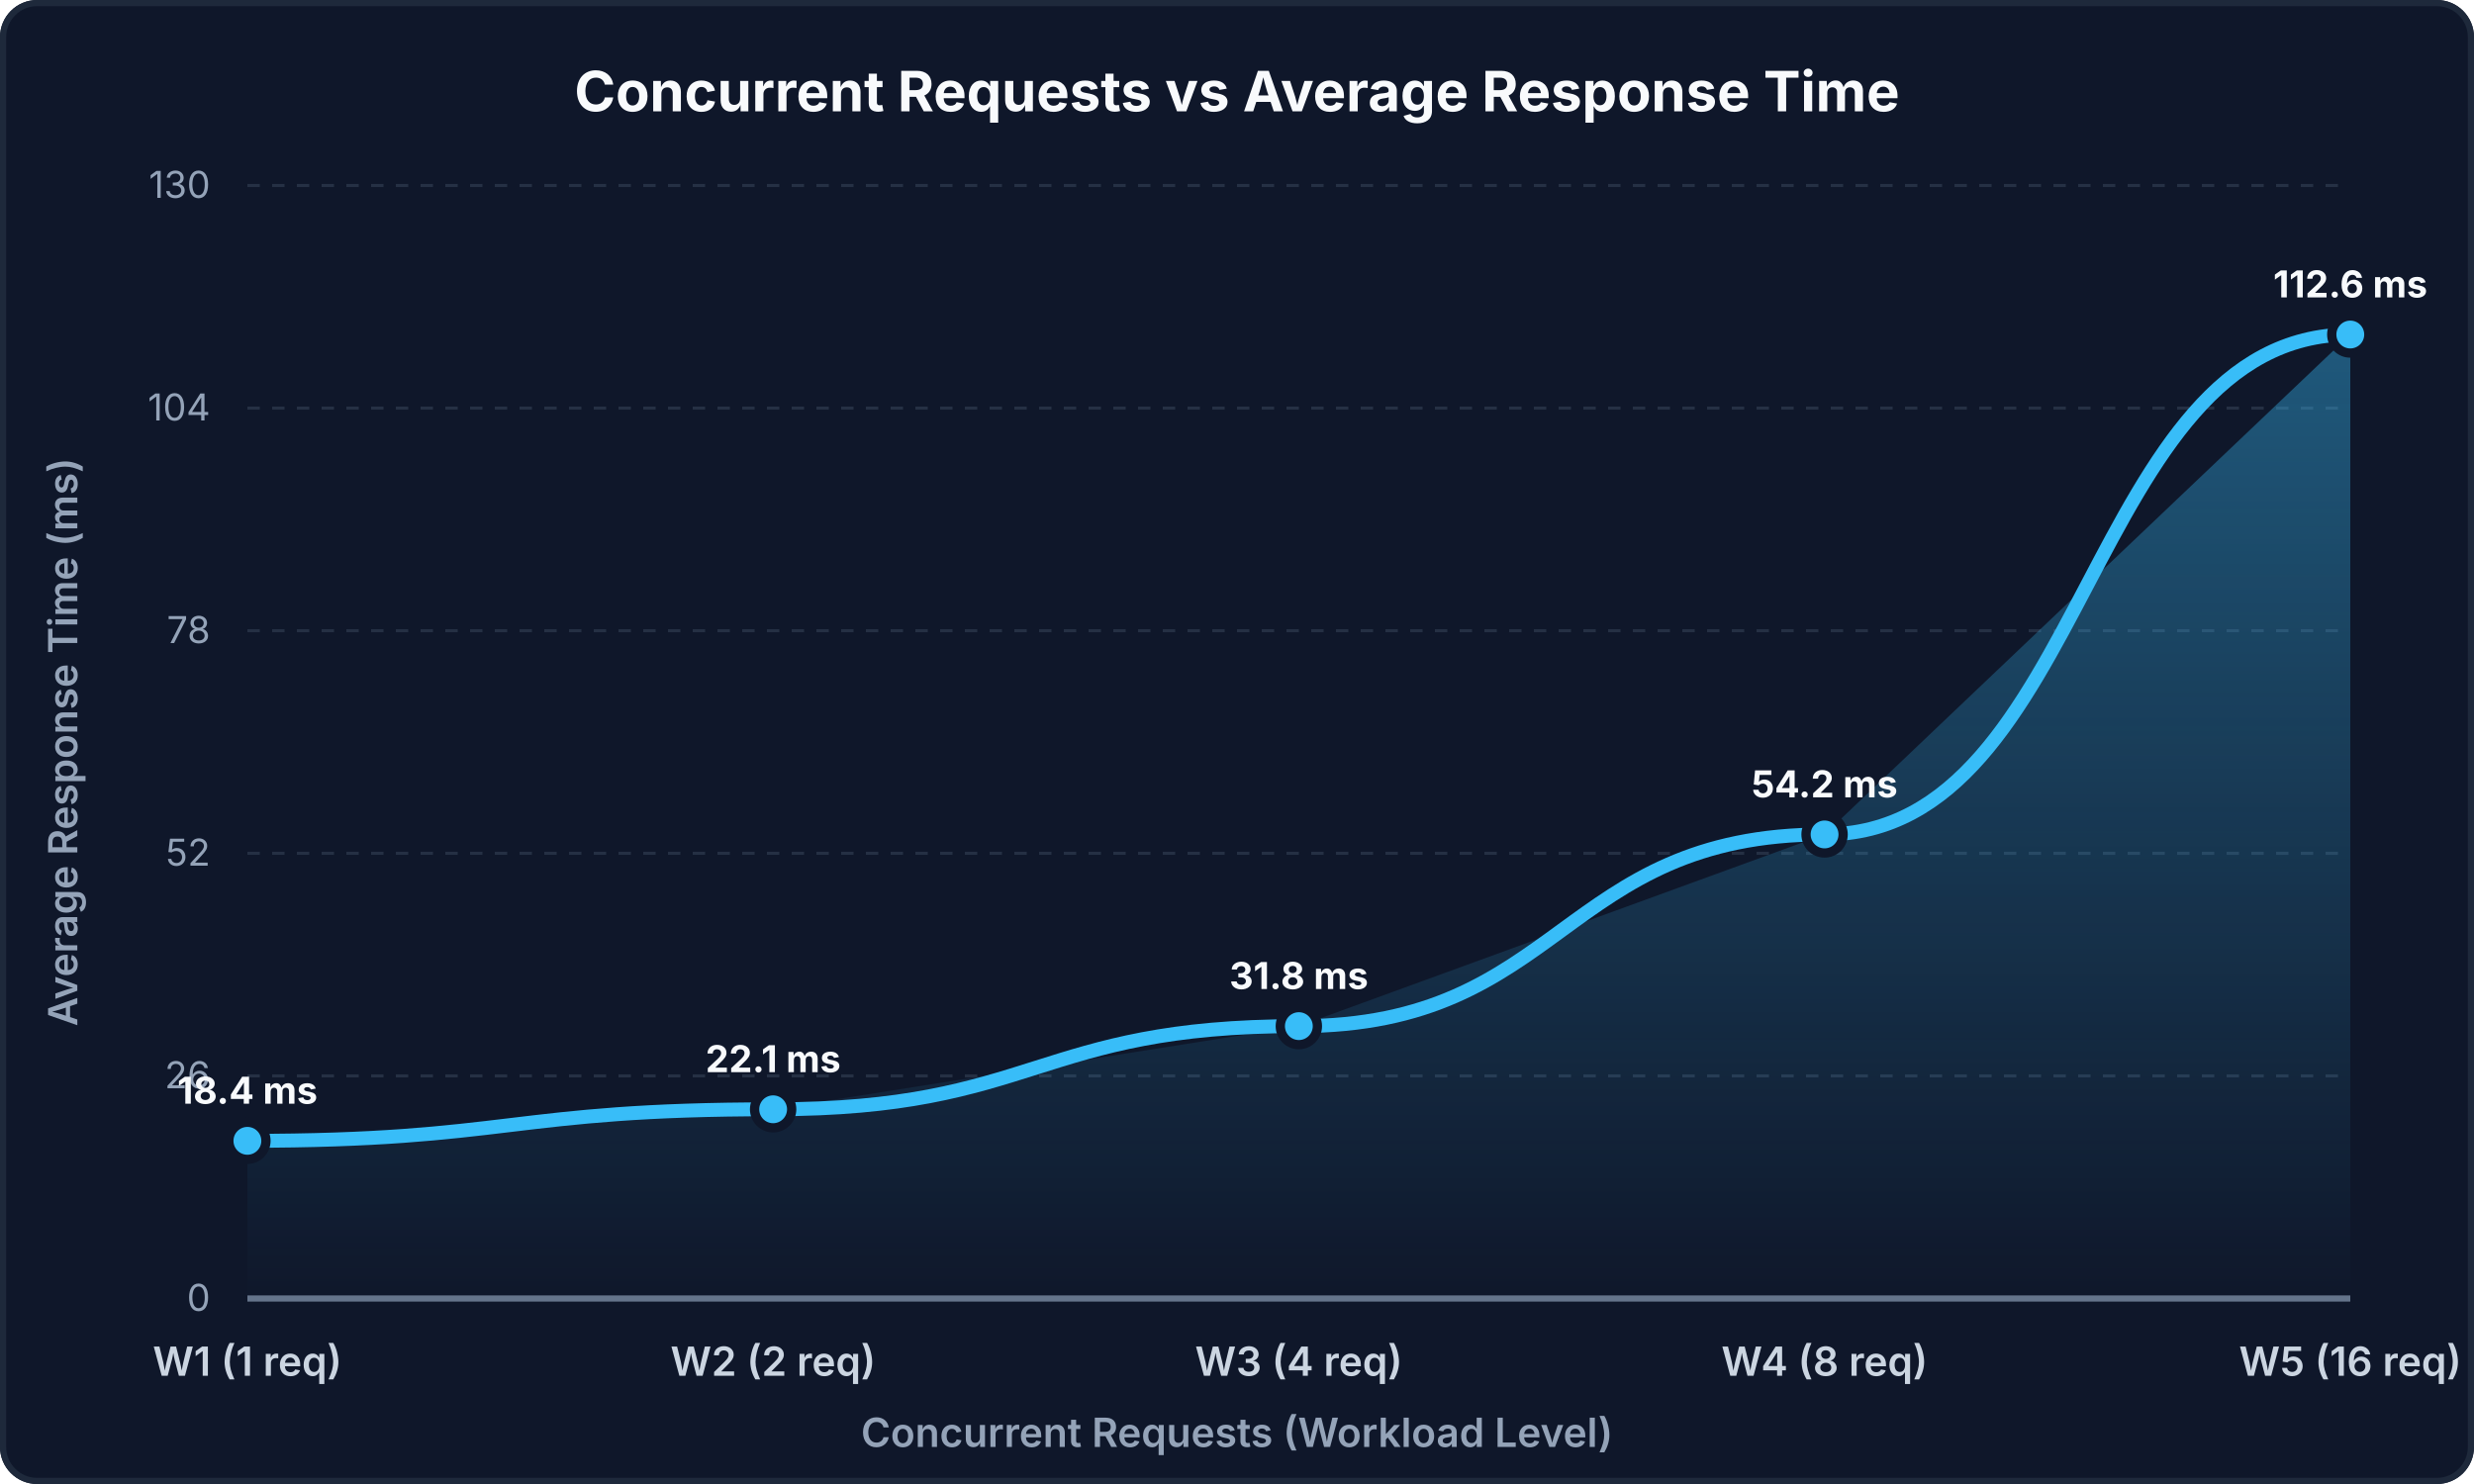
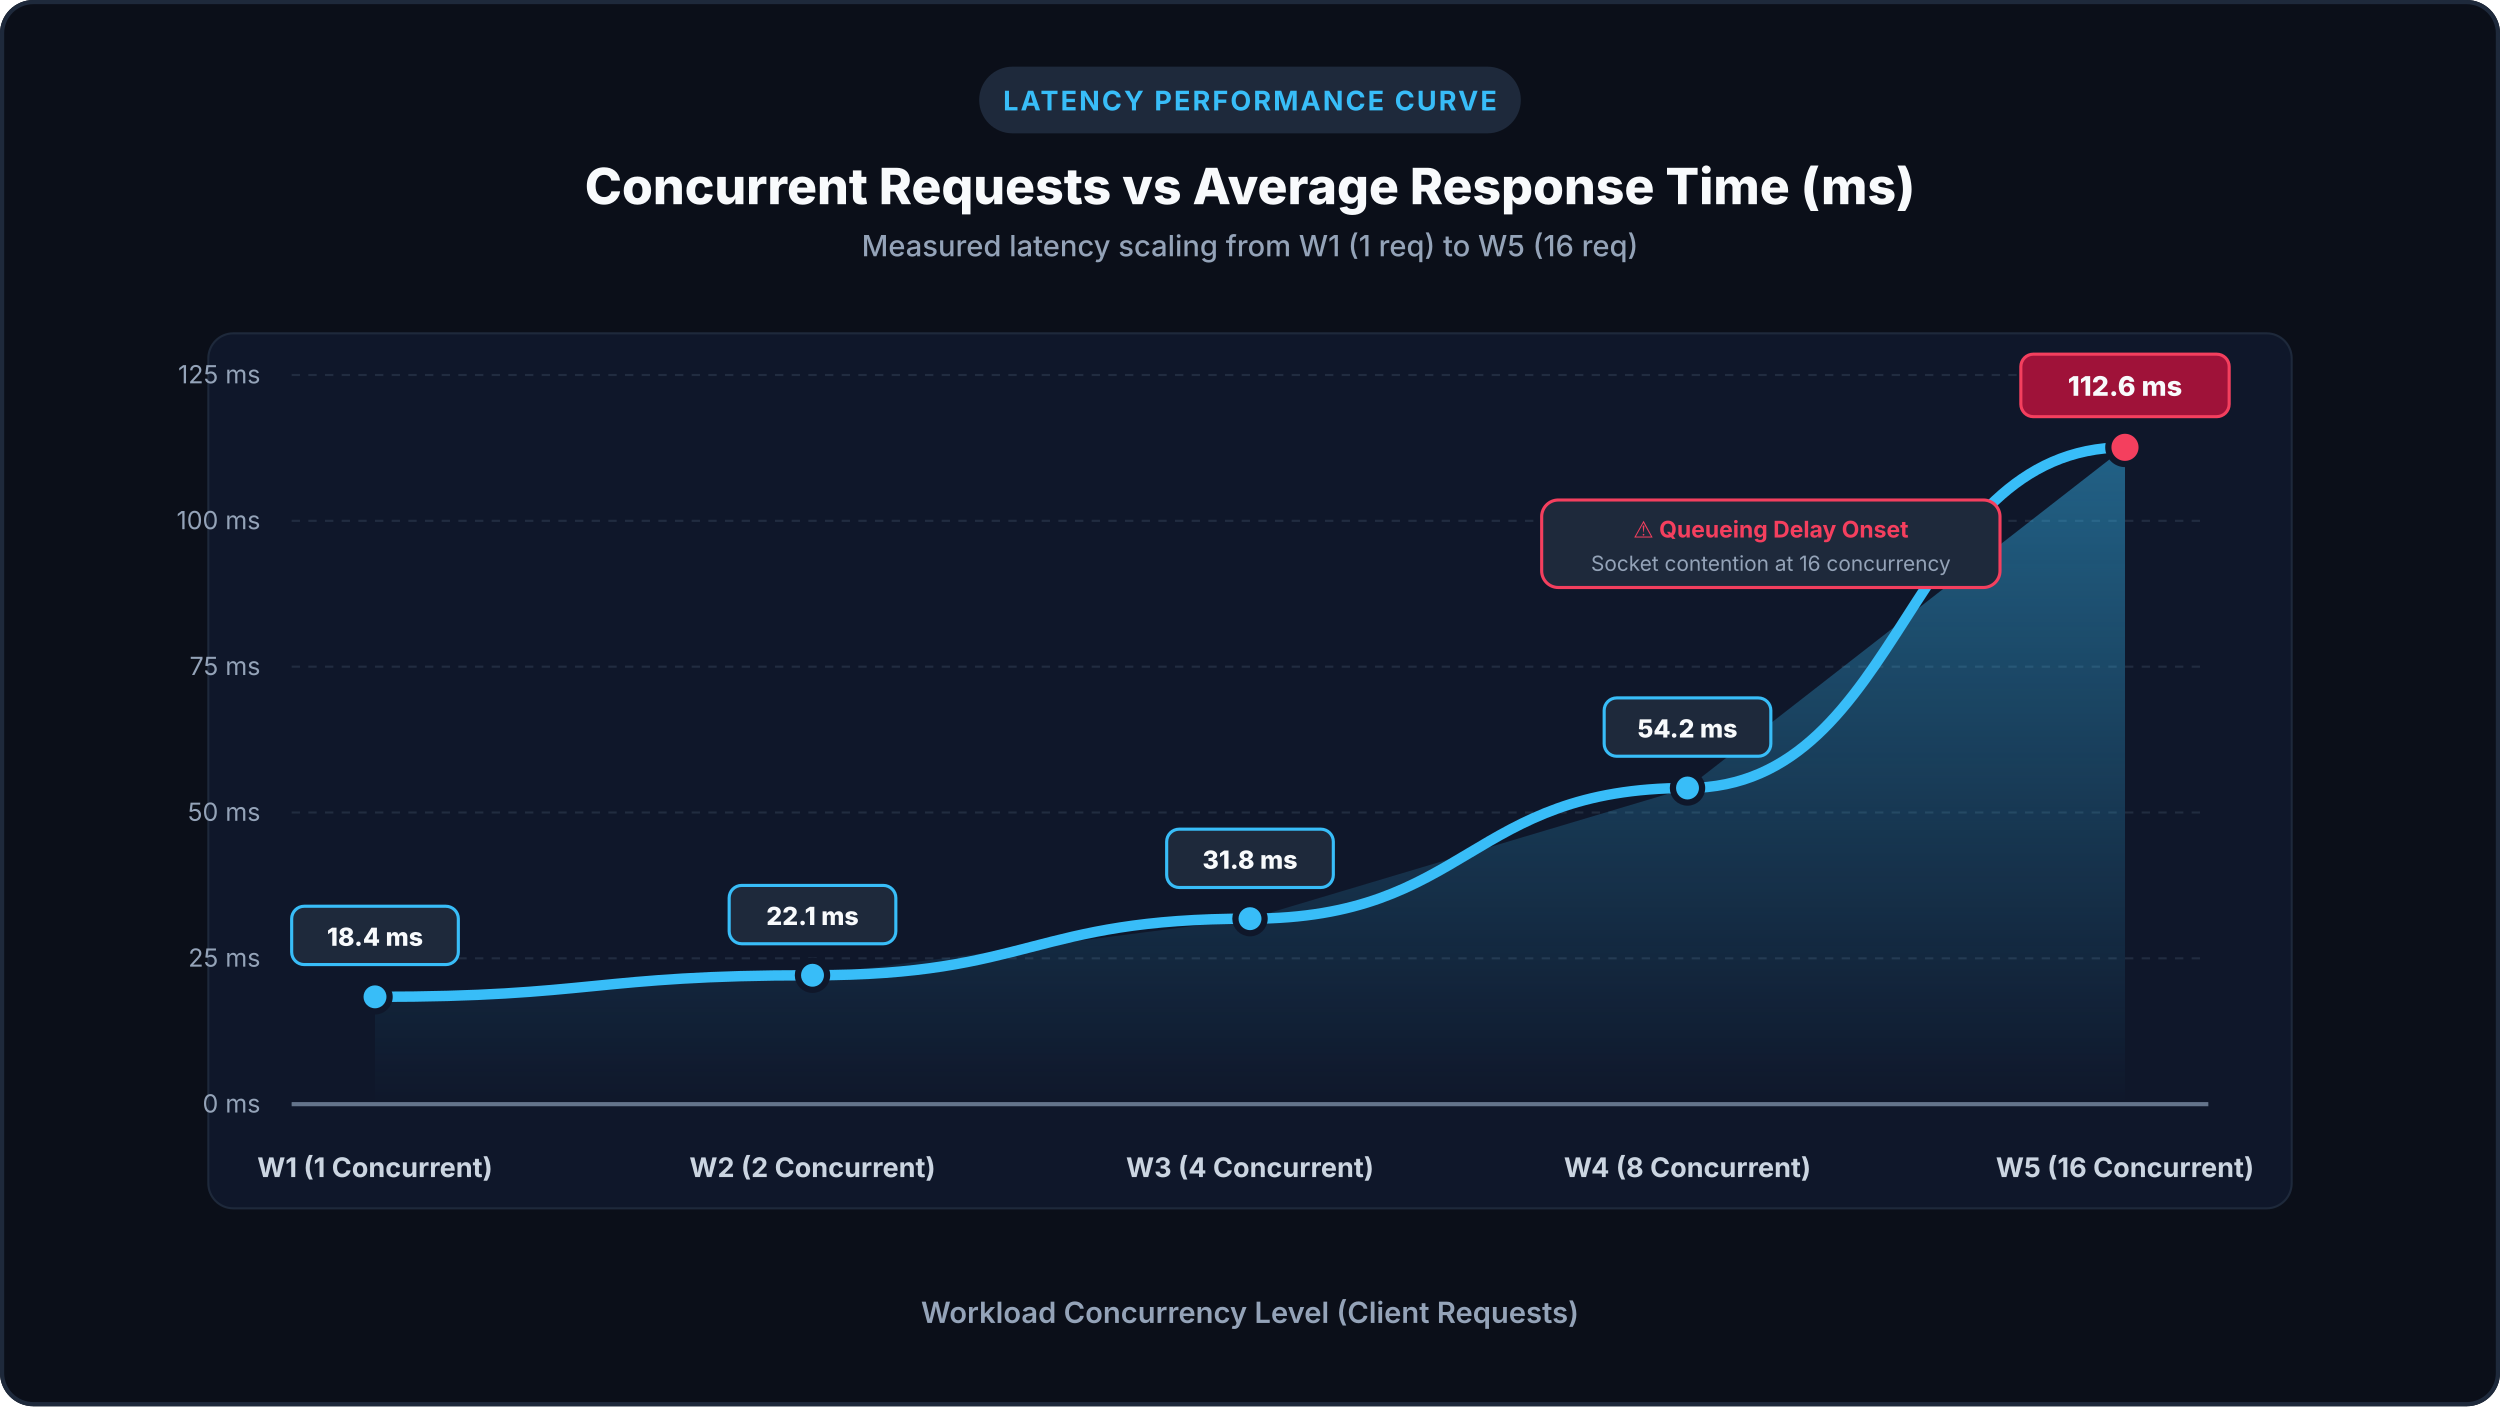
- <svg xmlns="http://www.w3.org/2000/svg" width="800" height="480" viewBox="0 0 800 480">
+ <svg xmlns="http://www.w3.org/2000/svg" width="1200" height="675" viewBox="0 0 1200 675">
  <defs>
-     <linearGradient id="respTimeGrad" x1="0" y1="0" x2="0" y2="1">
-       <stop offset="0%" stop-color="#38bdf8" stop-opacity="0.4" />
-       <stop offset="100%" stop-color="#38bdf8" stop-opacity="0.0" />
+     <linearGradient id="respGrad" x1="0" y1="0" x2="0" y2="1">
+       <stop offset="0%" stop-color="#38BDF8" stop-opacity="0.45" />
+       <stop offset="100%" stop-color="#38BDF8" stop-opacity="0.0" />
    </linearGradient>
  </defs>
-   <rect width="800" height="480" rx="12" fill="#0f172a" />
-   <rect x="1" y="1" width="798" height="478" rx="11" fill="none" stroke="#1e293b" stroke-width="2" />
-   <text x="400" y="36" fill="#f8fafc" font-family="Inter, system-ui, sans-serif" font-size="18" font-weight="700" text-anchor="middle">Concurrent Requests vs Average Response Time</text>
-   <text x="25" y="240" fill="#94a3b8" font-family="Inter, system-ui, sans-serif" font-size="13" font-weight="600" text-anchor="middle" transform="rotate(-90, 25, 240)">Average Response Time (ms)</text>
-   <text x="400" y="468" fill="#94a3b8" font-family="Inter, system-ui, sans-serif" font-size="13" font-weight="600" text-anchor="middle">Concurrent Requests (Workload Level)</text>
-   <line x1="80" y1="420" x2="760" y2="420" stroke="#334155" stroke-dasharray="4,4" opacity="0.6" />
-   <text x="68" y="424" fill="#94a3b8" font-family="Inter, system-ui, sans-serif" font-size="12" text-anchor="end">0</text>
-   <line x1="80" y1="348" x2="760" y2="348" stroke="#334155" stroke-dasharray="4,4" opacity="0.6" />
-   <text x="68" y="352" fill="#94a3b8" font-family="Inter, system-ui, sans-serif" font-size="12" text-anchor="end">26</text>
-   <line x1="80" y1="276" x2="760" y2="276" stroke="#334155" stroke-dasharray="4,4" opacity="0.6" />
-   <text x="68" y="280" fill="#94a3b8" font-family="Inter, system-ui, sans-serif" font-size="12" text-anchor="end">52</text>
-   <line x1="80" y1="204" x2="760" y2="204" stroke="#334155" stroke-dasharray="4,4" opacity="0.6" />
-   <text x="68" y="208" fill="#94a3b8" font-family="Inter, system-ui, sans-serif" font-size="12" text-anchor="end">78</text>
-   <line x1="80" y1="132" x2="760" y2="132" stroke="#334155" stroke-dasharray="4,4" opacity="0.6" />
-   <text x="68" y="136" fill="#94a3b8" font-family="Inter, system-ui, sans-serif" font-size="12" text-anchor="end">104</text>
-   <line x1="80" y1="60" x2="760" y2="60" stroke="#334155" stroke-dasharray="4,4" opacity="0.6" />
-   <text x="68" y="64" fill="#94a3b8" font-family="Inter, system-ui, sans-serif" font-size="12" text-anchor="end">130</text>
-   <text x="80" y="445" fill="#cbd5e1" font-family="Inter, system-ui, sans-serif" font-size="13" font-weight="600" text-anchor="middle">W1 (1 req)</text>
-   <text x="250" y="445" fill="#cbd5e1" font-family="Inter, system-ui, sans-serif" font-size="13" font-weight="600" text-anchor="middle">W2 (2 req)</text>
-   <text x="420" y="445" fill="#cbd5e1" font-family="Inter, system-ui, sans-serif" font-size="13" font-weight="600" text-anchor="middle">W3 (4 req)</text>
-   <text x="590" y="445" fill="#cbd5e1" font-family="Inter, system-ui, sans-serif" font-size="13" font-weight="600" text-anchor="middle">W4 (8 req)</text>
-   <text x="760" y="445" fill="#cbd5e1" font-family="Inter, system-ui, sans-serif" font-size="13" font-weight="600" text-anchor="middle">W5 (16 req)</text>
-   <line x1="80" y1="420" x2="760" y2="420" stroke="#64748b" stroke-width="2" />
-   <path d="M 80 369 L 250 358.8 L 420 331.9 L 590 269.9 L 760 108.2 L 760 420 L 80 420 Z" fill="url(#respTimeGrad)" />
-   <path d="M 80 369 C 165 369, 165 358.8, 250 358.8 C 335 358.8, 335 331.9, 420 331.9 C 505 331.9, 505 269.9, 590 269.9 C 675 269.9, 675 108.2, 760 108.2" fill="none" stroke="#38bdf8" stroke-width="4.5" stroke-linecap="round" />
-   <circle cx="80" cy="369" r="6" fill="#38bdf8" stroke="#0f172a" stroke-width="3" />
-   <text x="80" y="357" fill="#f8fafc" font-family="Inter, system-ui, sans-serif" font-size="12" font-weight="700" text-anchor="middle">18.4 ms</text>
-   <circle cx="250" cy="358.8" r="6" fill="#38bdf8" stroke="#0f172a" stroke-width="3" />
-   <text x="250" y="346.8" fill="#f8fafc" font-family="Inter, system-ui, sans-serif" font-size="12" font-weight="700" text-anchor="middle">22.1 ms</text>
-   <circle cx="420" cy="331.9" r="6" fill="#38bdf8" stroke="#0f172a" stroke-width="3" />
-   <text x="420" y="319.9" fill="#f8fafc" font-family="Inter, system-ui, sans-serif" font-size="12" font-weight="700" text-anchor="middle">31.8 ms</text>
-   <circle cx="590" cy="269.9" r="6" fill="#38bdf8" stroke="#0f172a" stroke-width="3" />
-   <text x="590" y="257.9" fill="#f8fafc" font-family="Inter, system-ui, sans-serif" font-size="12" font-weight="700" text-anchor="middle">54.2 ms</text>
-   <circle cx="760" cy="108.2" r="6" fill="#38bdf8" stroke="#0f172a" stroke-width="3" />
-   <text x="760" y="96.2" fill="#f8fafc" font-family="Inter, system-ui, sans-serif" font-size="12" font-weight="700" text-anchor="middle">112.6 ms</text>
+   <rect width="1200" height="675" rx="16" fill="#0B0F19" />
+   <rect x="1" y="1" width="1198" height="673" rx="15" fill="none" stroke="#1E293B" stroke-width="2" />
+   <rect x="470" y="32" width="260" height="32" rx="16" fill="#1E293B" />
+   <text x="600" y="53" fill="#38BDF8" font-family="Inter, system-ui, sans-serif" font-size="13" font-weight="700" text-anchor="middle" letter-spacing="1">LATENCY PERFORMANCE CURVE</text>
+   <text x="600" y="98" fill="#F8FAFC" font-family="Inter, system-ui, sans-serif" font-size="24" font-weight="800" text-anchor="middle">Concurrent Requests vs Average Response Time (ms)</text>
+   <text x="600" y="123" fill="#94A3B8" font-family="Inter, system-ui, sans-serif" font-size="14" font-weight="500" text-anchor="middle">Measured latency scaling from W1 (1 req) to W5 (16 req)</text>
+   <rect x="100" y="160" width="1000" height="420" rx="12" fill="#0F172A" stroke="#1E293B" />
+   <line x1="140" y1="530" x2="1060" y2="530" stroke="#334155" stroke-dasharray="4,4" opacity="0.5" />
+   <text x="125" y="534" fill="#94A3B8" font-family="Inter, system-ui, sans-serif" font-size="12" text-anchor="end">0 ms</text>
+   <line x1="140" y1="460" x2="1060" y2="460" stroke="#334155" stroke-dasharray="4,4" opacity="0.5" />
+   <text x="125" y="464" fill="#94A3B8" font-family="Inter, system-ui, sans-serif" font-size="12" text-anchor="end">25 ms</text>
+   <line x1="140" y1="390" x2="1060" y2="390" stroke="#334155" stroke-dasharray="4,4" opacity="0.5" />
+   <text x="125" y="394" fill="#94A3B8" font-family="Inter, system-ui, sans-serif" font-size="12" text-anchor="end">50 ms</text>
+   <line x1="140" y1="320" x2="1060" y2="320" stroke="#334155" stroke-dasharray="4,4" opacity="0.5" />
+   <text x="125" y="324" fill="#94A3B8" font-family="Inter, system-ui, sans-serif" font-size="12" text-anchor="end">75 ms</text>
+   <line x1="140" y1="250" x2="1060" y2="250" stroke="#334155" stroke-dasharray="4,4" opacity="0.5" />
+   <text x="125" y="254" fill="#94A3B8" font-family="Inter, system-ui, sans-serif" font-size="12" text-anchor="end">100 ms</text>
+   <line x1="140" y1="180" x2="1060" y2="180" stroke="#334155" stroke-dasharray="4,4" opacity="0.5" />
+   <text x="125" y="184" fill="#94A3B8" font-family="Inter, system-ui, sans-serif" font-size="12" text-anchor="end">125 ms</text>
+   <text x="180" y="565" fill="#CBD5E1" font-family="Inter, system-ui, sans-serif" font-size="13" font-weight="700" text-anchor="middle">W1 (1 Concurrent)</text>
+   <text x="390" y="565" fill="#CBD5E1" font-family="Inter, system-ui, sans-serif" font-size="13" font-weight="700" text-anchor="middle">W2 (2 Concurrent)</text>
+   <text x="600" y="565" fill="#CBD5E1" font-family="Inter, system-ui, sans-serif" font-size="13" font-weight="700" text-anchor="middle">W3 (4 Concurrent)</text>
+   <text x="810" y="565" fill="#CBD5E1" font-family="Inter, system-ui, sans-serif" font-size="13" font-weight="700" text-anchor="middle">W4 (8 Concurrent)</text>
+   <text x="1020" y="565" fill="#CBD5E1" font-family="Inter, system-ui, sans-serif" font-size="13" font-weight="700" text-anchor="middle">W5 (16 Concurrent)</text>
+   <line x1="140" y1="530" x2="1060" y2="530" stroke="#64748B" stroke-width="2" />
+   <path d="M 180 478.48 L 390 468.12 L 600 440.96 L 810 378.24 L 1020 214.72 L 1020 530 L 180 530 Z" fill="url(#respGrad)" />
+   <path d="M 180 478.48 C 285 478.48, 285 468.12, 390 468.12 C 495 468.12, 495 440.96, 600 440.96 C 705 440.96, 705 378.24, 810 378.24 C 915 378.24, 915 214.72, 1020 214.72" fill="none" stroke="#38BDF8" stroke-width="5" stroke-linecap="round" />
+   <circle cx="180" cy="478.48" r="7" fill="#38BDF8" stroke="#0F172A" stroke-width="3" />
+   <rect x="140" y="435" width="80" height="28" rx="6" fill="#1E293B" stroke="#38BDF8" stroke-width="1.5" />
+   <text x="180" y="454" fill="#F8FAFC" font-family="Inter, system-ui, sans-serif" font-size="12" font-weight="800" text-anchor="middle">18.4 ms</text>
+   <circle cx="390" cy="468.12" r="7" fill="#38BDF8" stroke="#0F172A" stroke-width="3" />
+   <rect x="350" y="425" width="80" height="28" rx="6" fill="#1E293B" stroke="#38BDF8" stroke-width="1.5" />
+   <text x="390" y="444" fill="#F8FAFC" font-family="Inter, system-ui, sans-serif" font-size="12" font-weight="800" text-anchor="middle">22.1 ms</text>
+   <circle cx="600" cy="440.96" r="7" fill="#38BDF8" stroke="#0F172A" stroke-width="3" />
+   <rect x="560" y="398" width="80" height="28" rx="6" fill="#1E293B" stroke="#38BDF8" stroke-width="1.5" />
+   <text x="600" y="417" fill="#F8FAFC" font-family="Inter, system-ui, sans-serif" font-size="12" font-weight="800" text-anchor="middle">31.8 ms</text>
+   <circle cx="810" cy="378.24" r="7" fill="#38BDF8" stroke="#0F172A" stroke-width="3" />
+   <rect x="770" y="335" width="80" height="28" rx="6" fill="#1E293B" stroke="#38BDF8" stroke-width="1.5" />
+   <text x="810" y="354" fill="#F8FAFC" font-family="Inter, system-ui, sans-serif" font-size="12" font-weight="800" text-anchor="middle">54.2 ms</text>
+   <circle cx="1020" cy="214.72" r="8" fill="#F43F5E" stroke="#0F172A" stroke-width="3" />
+   <rect x="970" y="170" width="100" height="30" rx="6" fill="#9F1239" stroke="#F43F5E" stroke-width="1.5" />
+   <text x="1020" y="190" fill="#F8FAFC" font-family="Inter, system-ui, sans-serif" font-size="13" font-weight="800" text-anchor="middle">112.6 ms</text>
+   <rect x="740" y="240" width="220" height="42" rx="8" fill="#1E293B" stroke="#F43F5E" stroke-width="1.5" />
+   <text x="850" y="258" fill="#F43F5E" font-family="Inter, system-ui, sans-serif" font-size="11" font-weight="700" text-anchor="middle">⚠️ Queueing Delay Onset</text>
+   <text x="850" y="274" fill="#94A3B8" font-family="Inter, system-ui, sans-serif" font-size="10" text-anchor="middle">Socket contention at 16 concurrency</text>
+   <text x="600" y="635" fill="#94A3B8" font-family="Inter, system-ui, sans-serif" font-size="14" font-weight="600" text-anchor="middle">Workload Concurrency Level (Client Requests)</text>
</svg>
